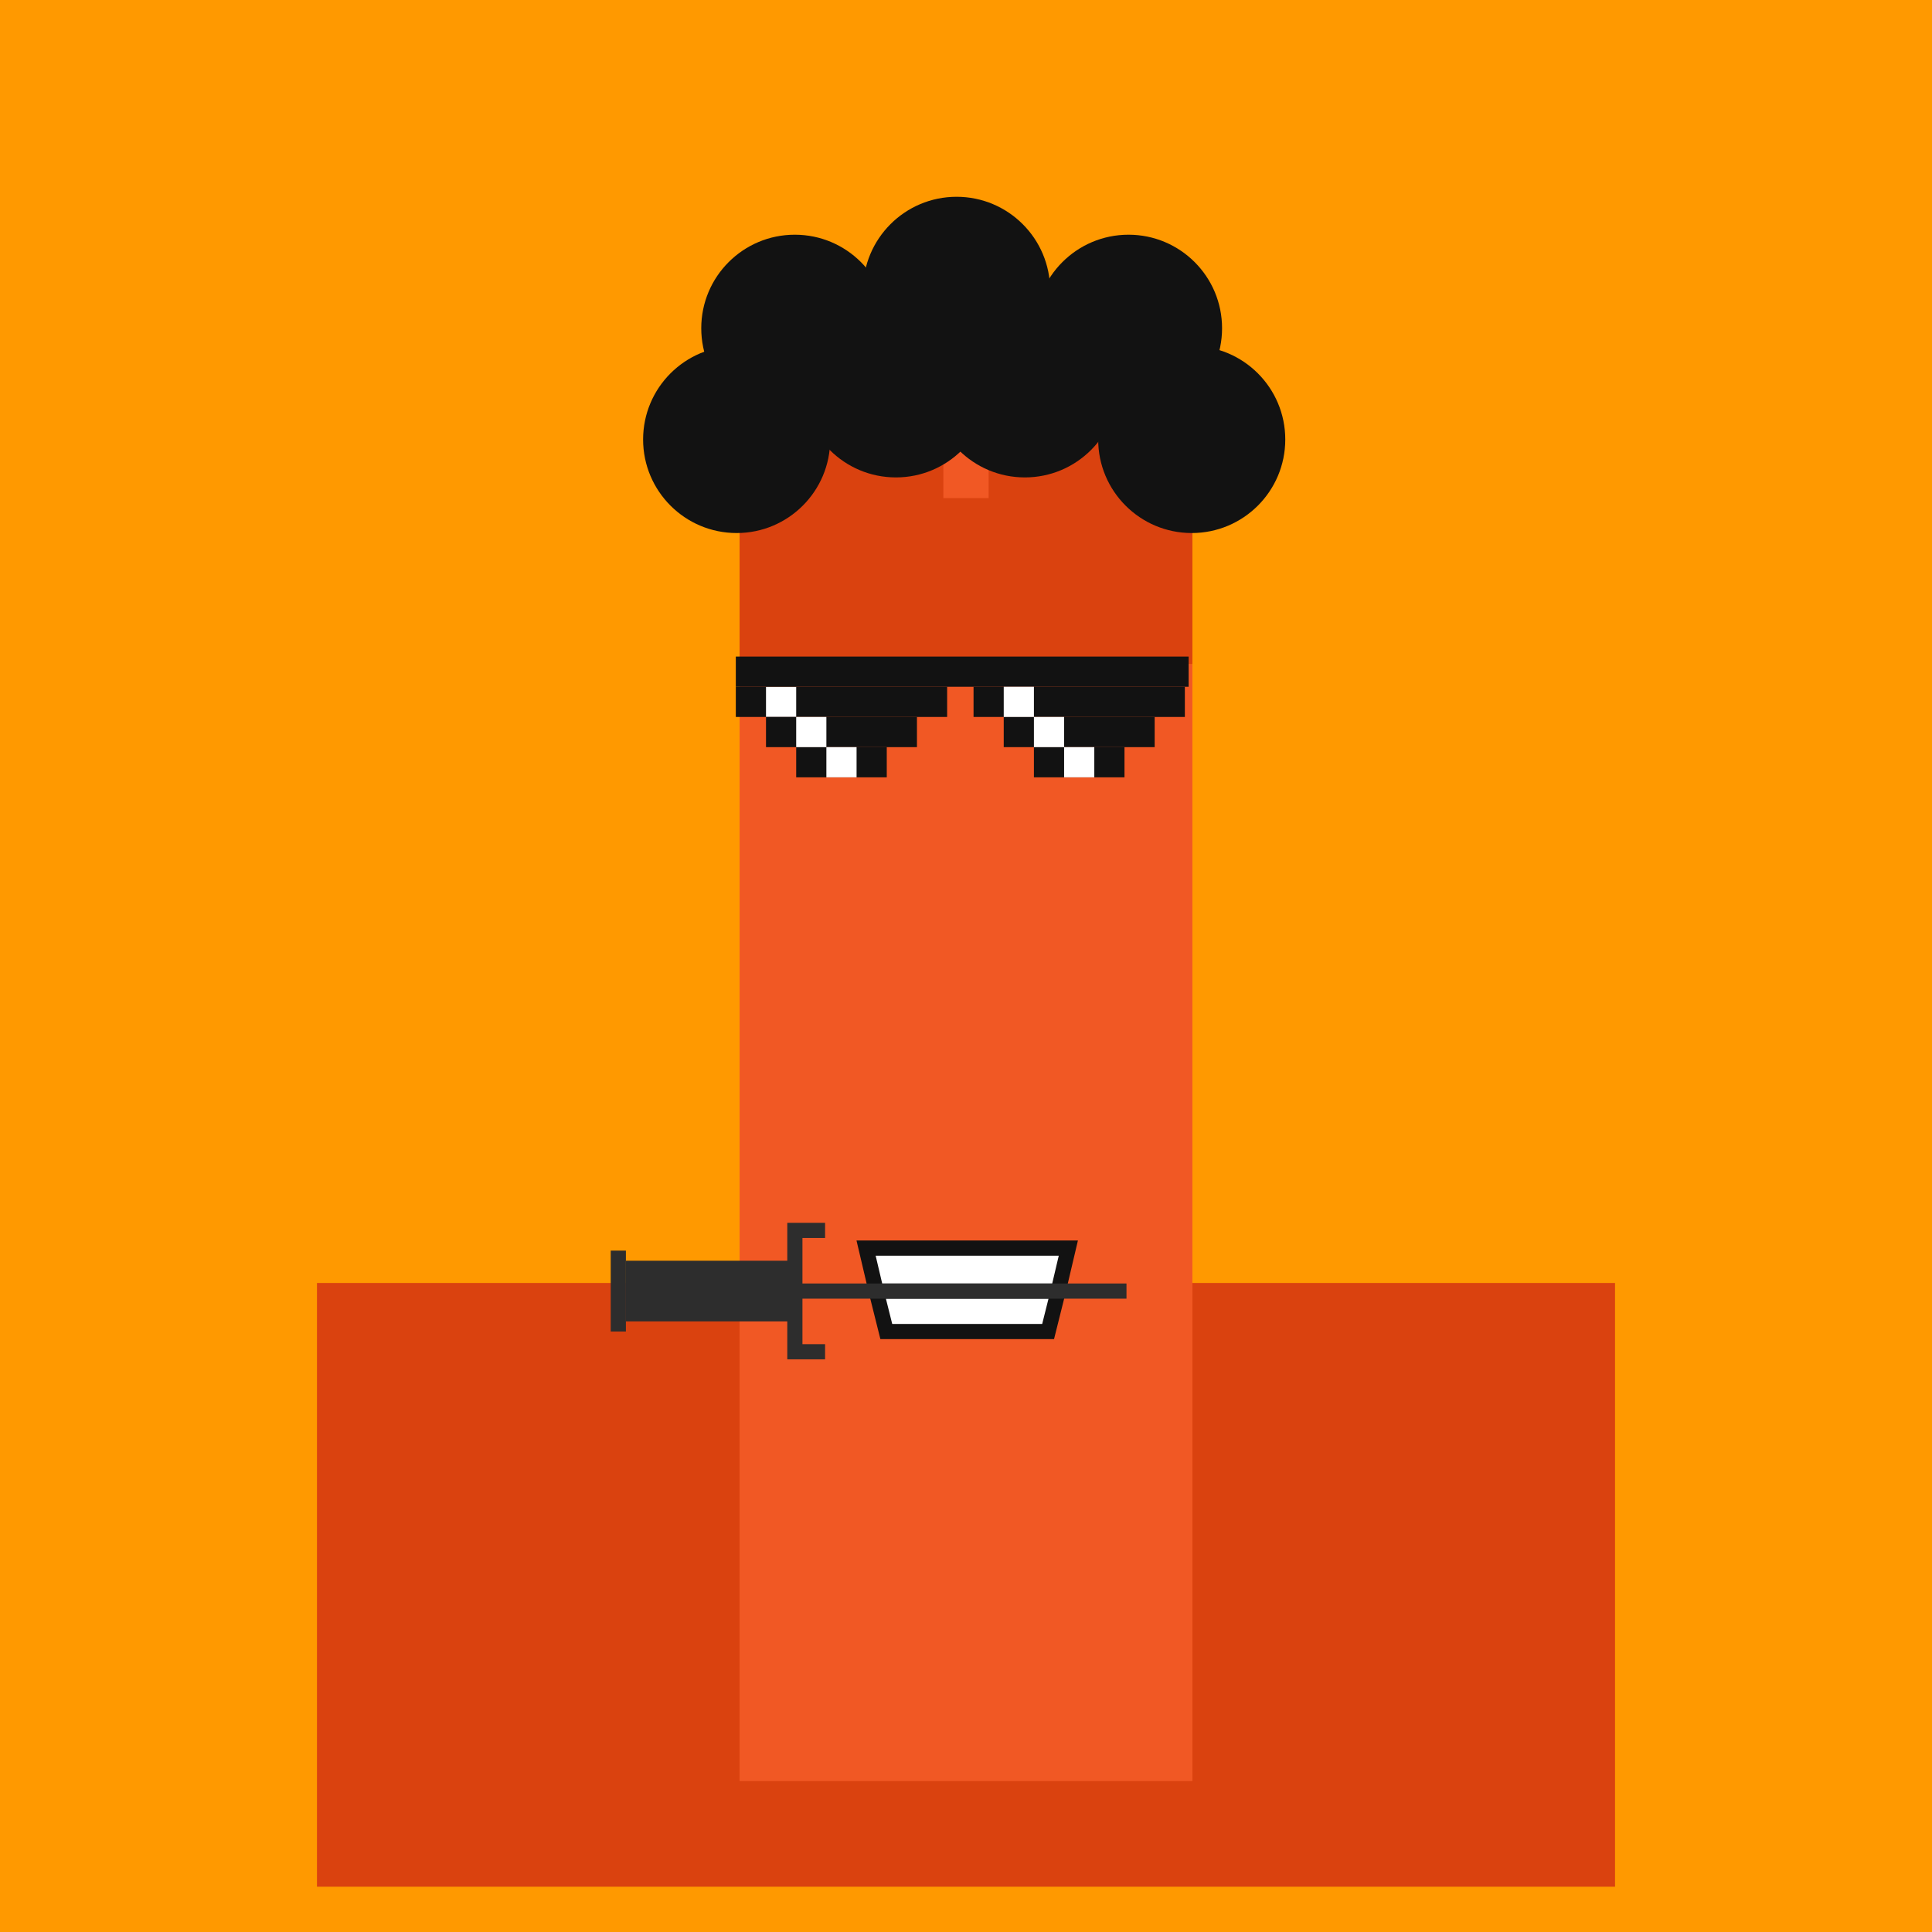
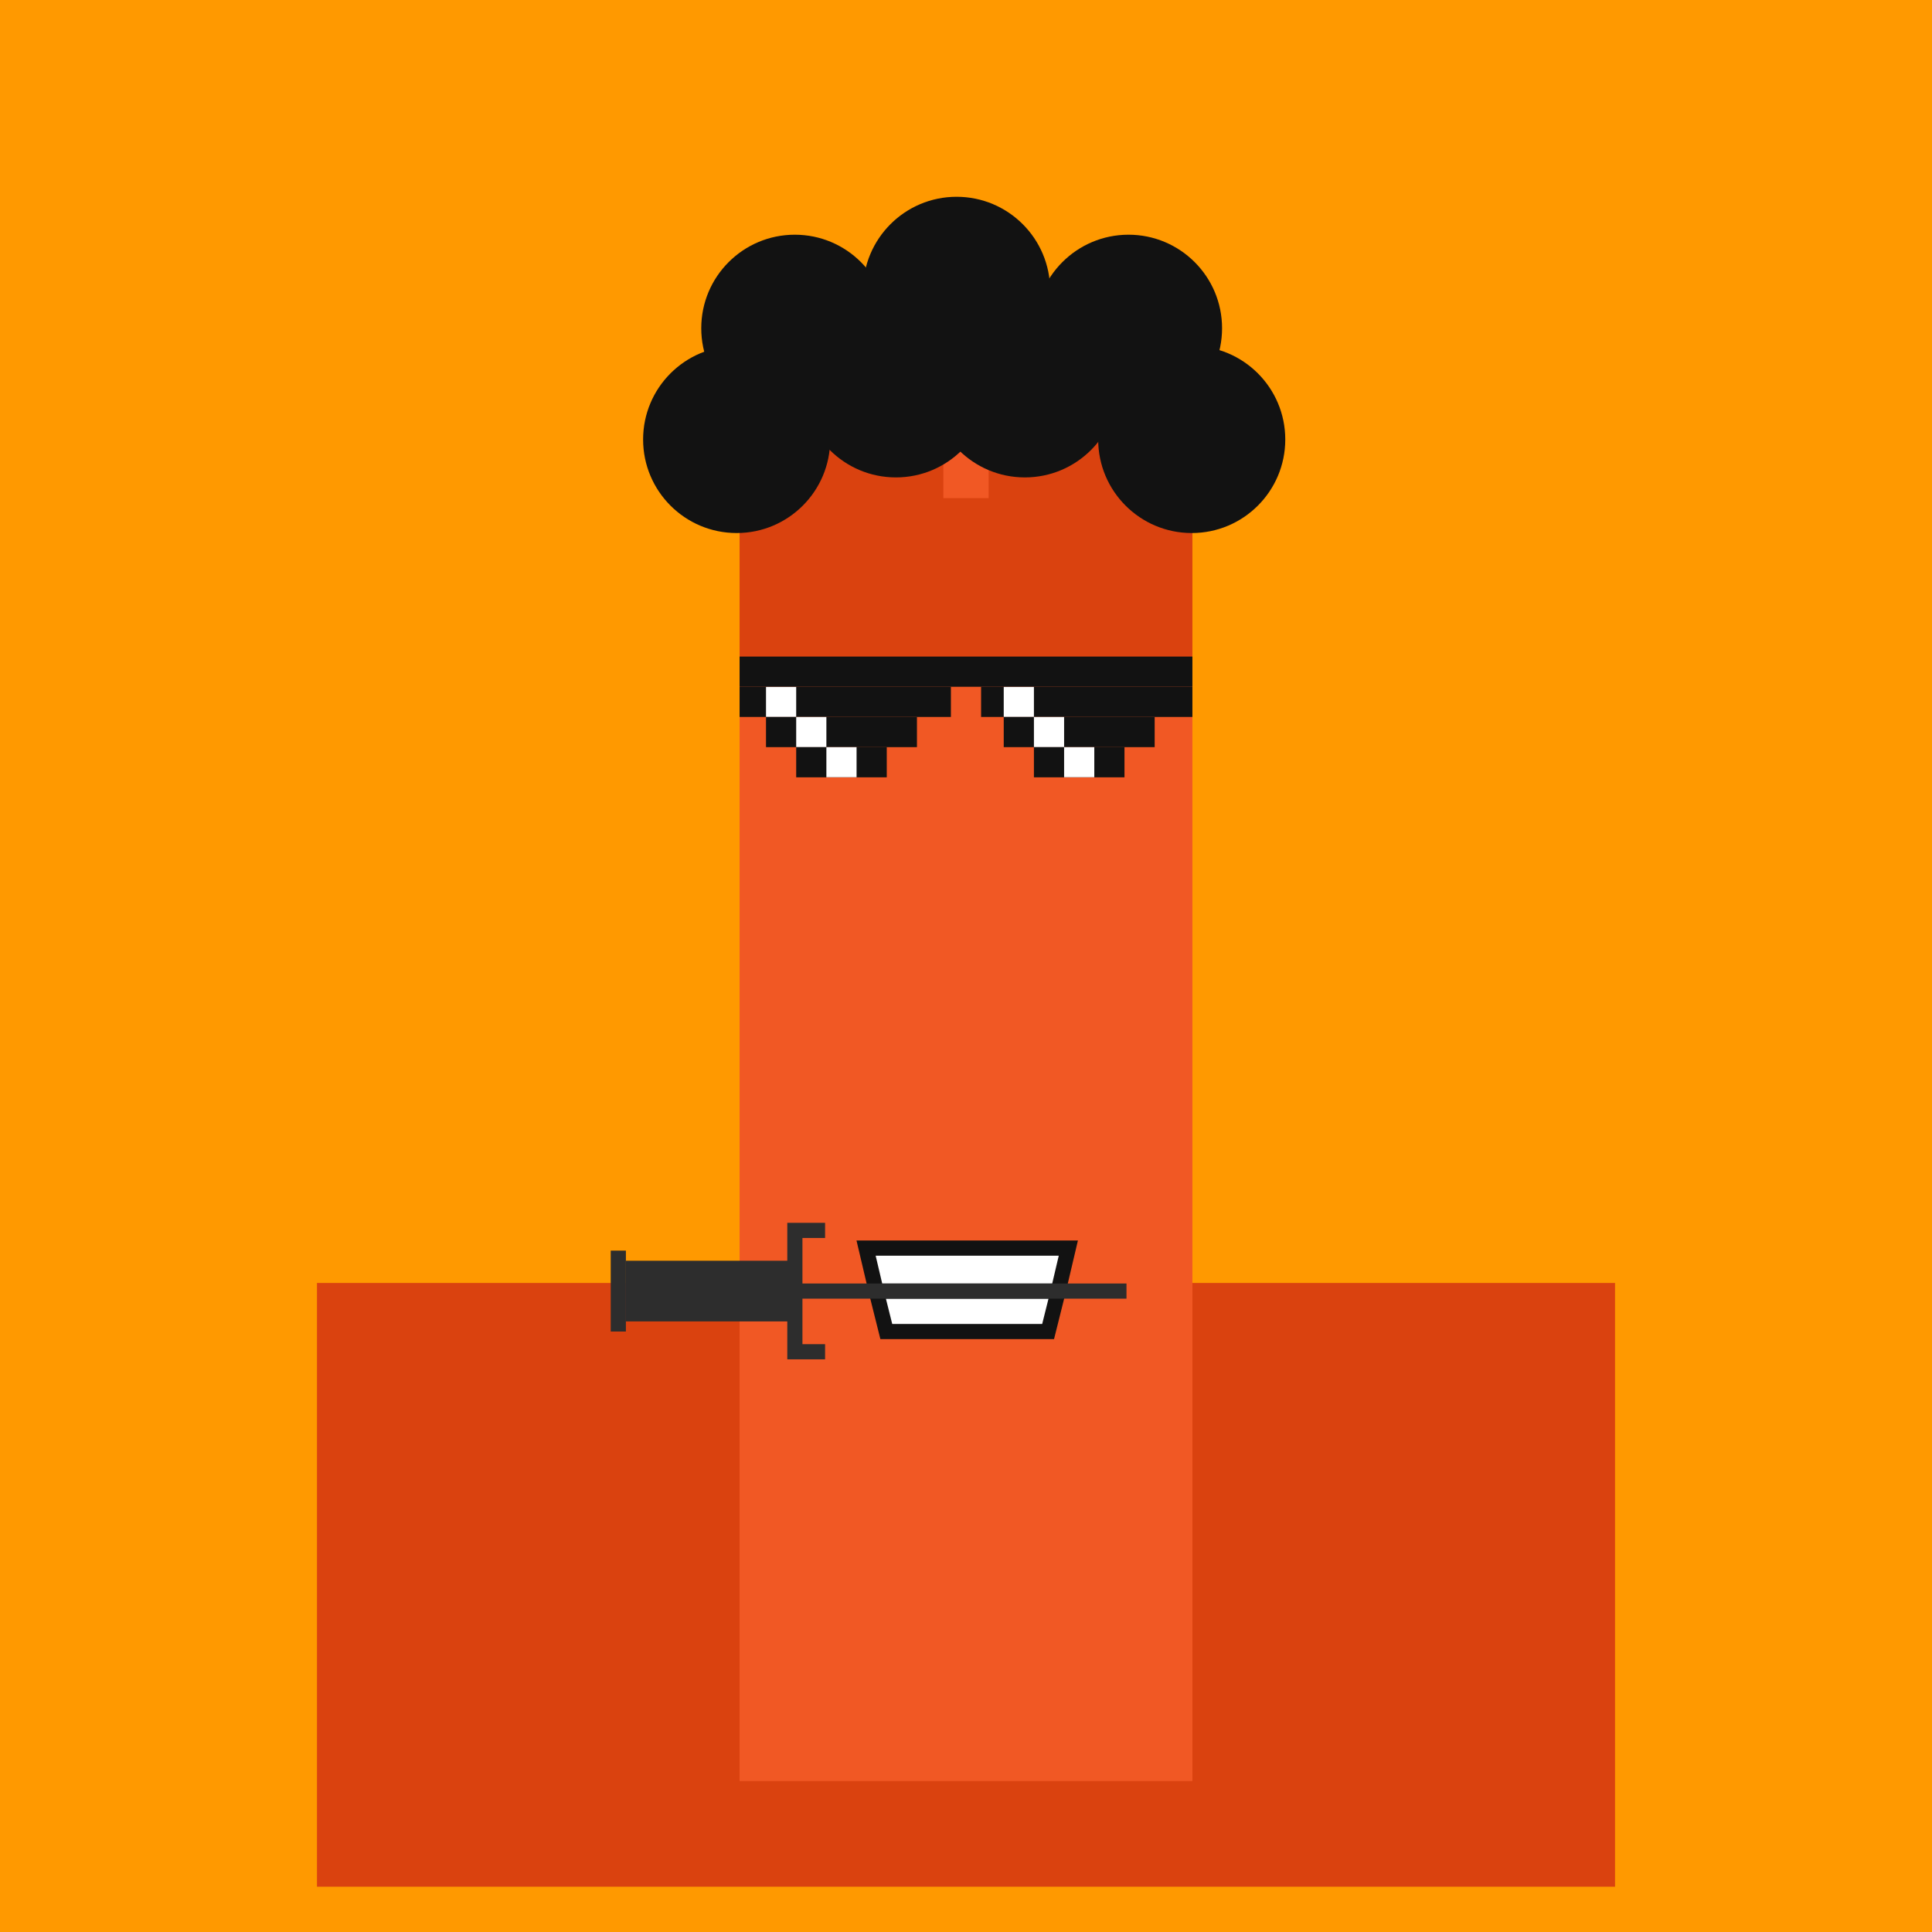
<svg xmlns="http://www.w3.org/2000/svg" viewBox="0 0 512 512">
  <g id="layer1" transform="translate(0, 0)">
    <svg width="512" height="512" viewBox="0 0 512 512" fill="none">
      <rect width="512" height="512" fill="#FF9900" />
      <rect x="84" y="340" width="344" height="160" fill="#DA420F" />
      <g>
        <animateTransform attributeName="transform" type="translate" dur="0.4s" repeatCount="indefinite" keyTimes="0;0.5;1" values="0 0;0 28;0 0" />
        <rect x="196" y="176" width="120" height="296" fill="#F15824" />
        <rect width="120" height="80" transform="matrix(1 0 0 -1 196 176)" fill="#DA420F" />
        <path d="M262 96H250V132H262V96Z" fill="#F15824">
          <animate attributeName="fill" values="#F15824; #F15824; #fff; #F15824;#fff; #F15824;#fff; #F15824;#fff; #F15824;#fff; #F15824;#fff; #F15824;#F15824" keyTimes="0; 0.74; 0.76; 0.78;0.8;0.82;0.84;0.86;0.88;0.9;0.92;0.94;0.96;0.98;1" dur="5s" repeatCount="indefinite" />
        </path>
      </g>
    </svg>
  </g>
  <g id="layer2" transform="translate(84, 22)">
    <svg width="344" height="344" viewBox="0 0 344 344" fill="none">
      <g>
        <animateTransform attributeName="transform" type="translate" dur="0.4s" repeatCount="indefinite" keyTimes="0;0.5;1" values="0 0;0 28;0 0" />
        <circle cx="169.51" cy="54.94" r="24.79" fill="#121212" />
        <circle cx="153.43" cy="79.73" r="24.79" fill="#121212" />
        <circle cx="187.6" cy="79.73" r="24.79" fill="#121212" />
        <circle cx="126.63" cy="64.99" r="24.79" fill="#121212" />
        <circle cx="111.22" cy="94.47" r="24.79" fill="#121212" />
        <circle cx="231.82" cy="94.47" r="24.79" fill="#121212" />
        <circle cx="215.07" cy="64.99" r="24.79" fill="#121212" />
      </g>
    </svg>
  </g>
  <g id="layer3" transform="translate(84, 55)">
    <svg width="344" height="344" viewBox="0 0 344 344" fill="none">
      <g>
        <animateTransform attributeName="transform" type="translate" dur="0.4s" repeatCount="indefinite" keyTimes="0;0.5;1" values="0 0;0 28;0 0" />
-         <rect x="111" y="127" width="56" height="8" fill="#121212" />
-         <rect x="119" y="127" width="8" height="8" fill="white" />
-         <rect x="174" y="127" width="56" height="8" fill="#121212" />
+         <rect x="176" y="127" width="56" height="8" fill="#121212" />
        <rect x="182" y="135" width="40" height="8" fill="#121212" />
        <rect x="190" y="143" width="24" height="8" fill="#121212" />
+         <rect x="112" y="119" width="120" height="8" fill="#121212" />
+         <rect x="112" y="127" width="56" height="8" fill="#121212" />
        <rect x="119" y="135" width="40" height="8" fill="#121212" />
        <rect x="127" y="143" width="24" height="8" fill="#121212" />
-         <rect x="111" y="119" width="120" height="8" fill="#121212" />
-         <rect x="127" y="135" width="8" height="8" fill="white" />
-         <rect x="135" y="143" width="8" height="8" fill="white" />
-         <rect x="182" y="127" width="8" height="8" fill="white" />
-         <rect x="190" y="135" width="8" height="8" fill="white" />
-         <rect x="198" y="143" width="8" height="8" fill="white" />
+         <mask id="mask0_127_564" style="mask-type:alpha" maskUnits="userSpaceOnUse" x="111" y="127" width="56" height="24">
+           <rect x="111" y="127" width="56" height="8" fill="#121212" />
+           <rect x="119" y="135" width="40" height="8" fill="#121212" />
+           <rect x="127" y="143" width="24" height="8" fill="#121212" />
+         </mask>
+         <g mask="url(#mask0_127_564)">
+           <g>
+             <animateTransform attributeName="transform" type="translate" dur="4s" repeatCount="indefinite" keyTimes="0;0.8;1" values="-16 0;-16 0;48 0" />
+             <rect x="119" y="127" width="8" height="8" fill="white" />
+             <rect x="127" y="135" width="8" height="8" fill="white" />
+             <rect x="135" y="143" width="8" height="8" fill="white" />
+           </g>
+         </g>
+         <mask id="mask1_127_564" style="mask-type:alpha" maskUnits="userSpaceOnUse" x="174" y="127" width="56" height="24">
+           <rect x="174" y="127" width="56" height="8" fill="#121212" />
+           <rect x="182" y="135" width="40" height="8" fill="#121212" />
+           <rect x="190" y="143" width="24" height="8" fill="#121212" />
+         </mask>
+         <g mask="url(#mask1_127_564)">
+           <g>
+             <animateTransform attributeName="transform" type="translate" dur="4s" repeatCount="indefinite" keyTimes="0;0.8;1" values="-16 0;-16 0;48 0" />
+             <rect x="182" y="127" width="8" height="8" fill="white" />
+             <rect x="190" y="135" width="8" height="8" fill="white" />
+             <rect x="198" y="143" width="8" height="8" fill="white" />
+           </g>
+         </g>
      </g>
    </svg>
  </g>
  <g id="layer4" transform="translate(84, 140)">
    <svg width="344" height="344" viewBox="0 0 344 344" fill="none">
      <g>
        <animateTransform attributeName="transform" type="translate" dur="0.4s" repeatCount="indefinite" keyTimes="0;0.5;1" values="0 0;0 28;0 0" />
        <path d="M145.52 190.76H199.12L196.44 202.15L193.76 212.87H150.88L148.2 202.15L145.52 190.76Z" fill="white" />
        <path d="M148.2 202.15L150.88 212.87H193.76L196.44 202.15M148.2 202.15L145.52 190.76H199.12L196.44 202.15M148.2 202.15H196.44" stroke="#121212" stroke-width="4.02" />
        <g>
          <animateTransform attributeName="transform" type="translate" dur="4s" repeatCount="indefinite" keyTimes="0;0.5;1" values="-4 0;12 0;-4 0" />
          <rect width="16.08" height="42.88" transform="matrix(0 -1 -1 0 124.75 210.189)" fill="#2D2D2D" />
          <path d="M134.656 218.229L126.646 218.229V202.149M134.656 186.069H126.646V202.149M126.646 202.149H214.53" stroke="#2D2D2D" stroke-width="4.02" />
          <path d="M79.86 212.869V202.149V191.429" stroke="#2D2D2D" stroke-width="4.02" />
        </g>
      </g>
    </svg>
  </g>
</svg>
